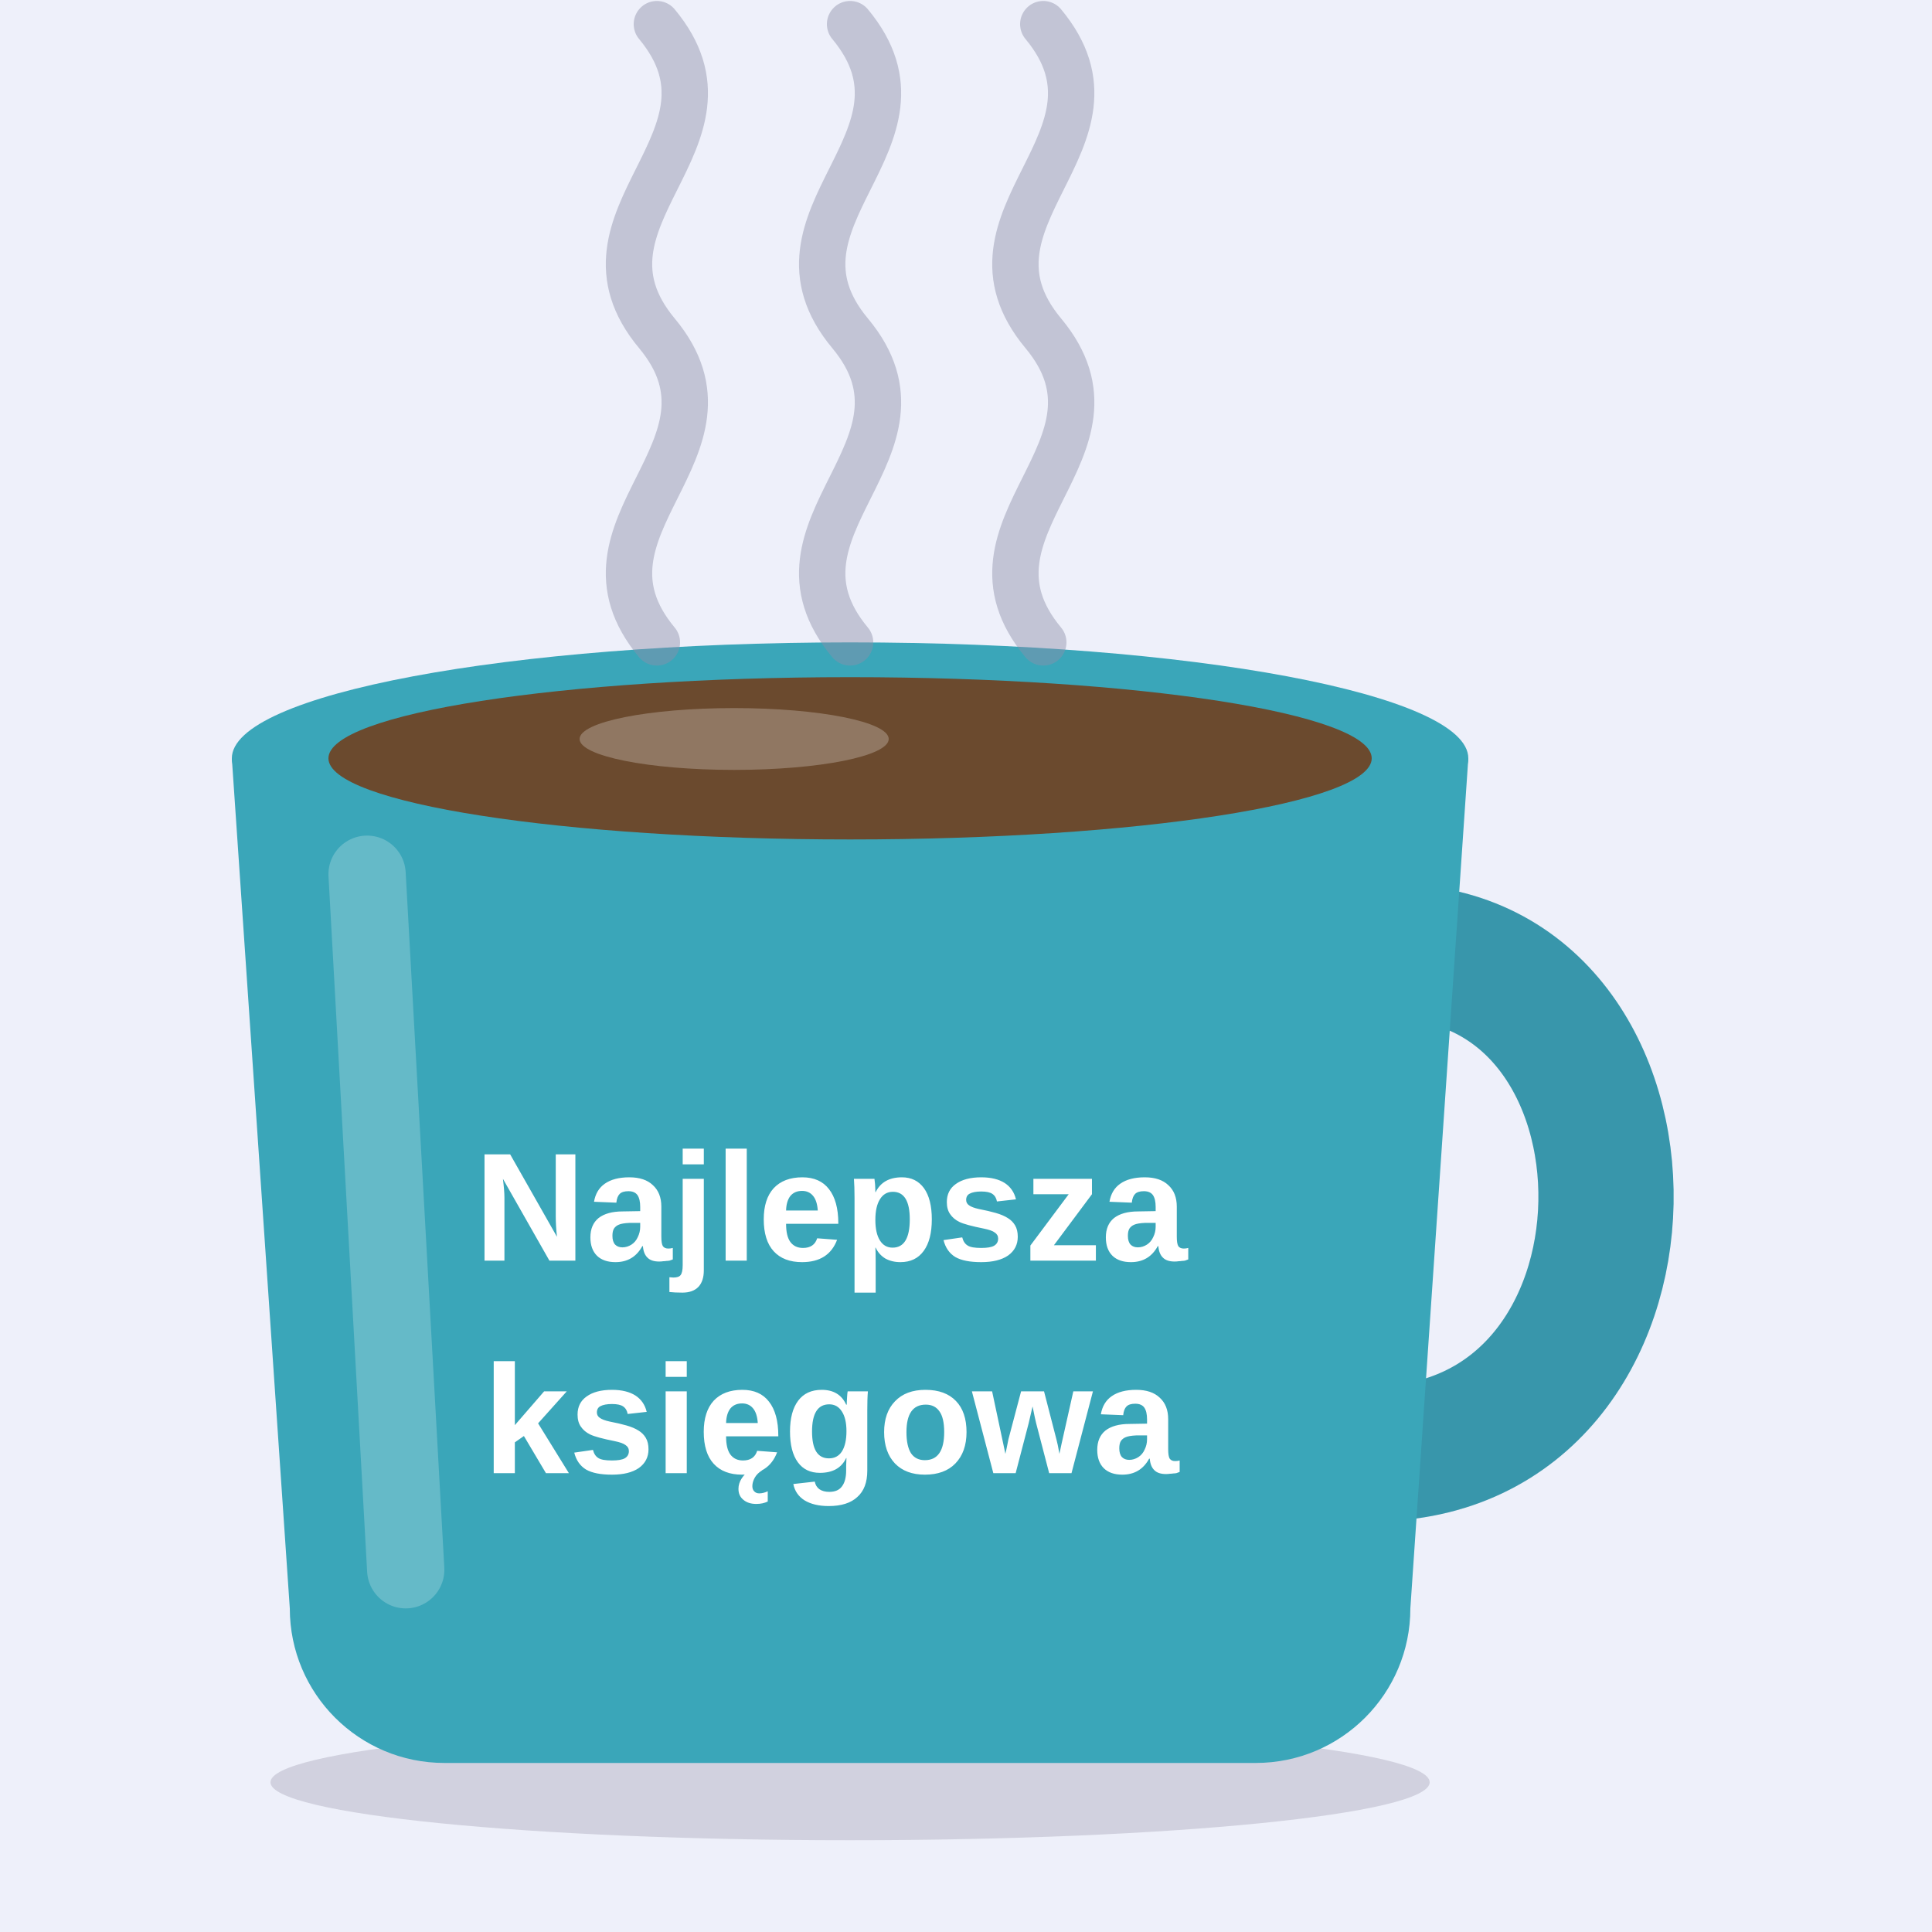
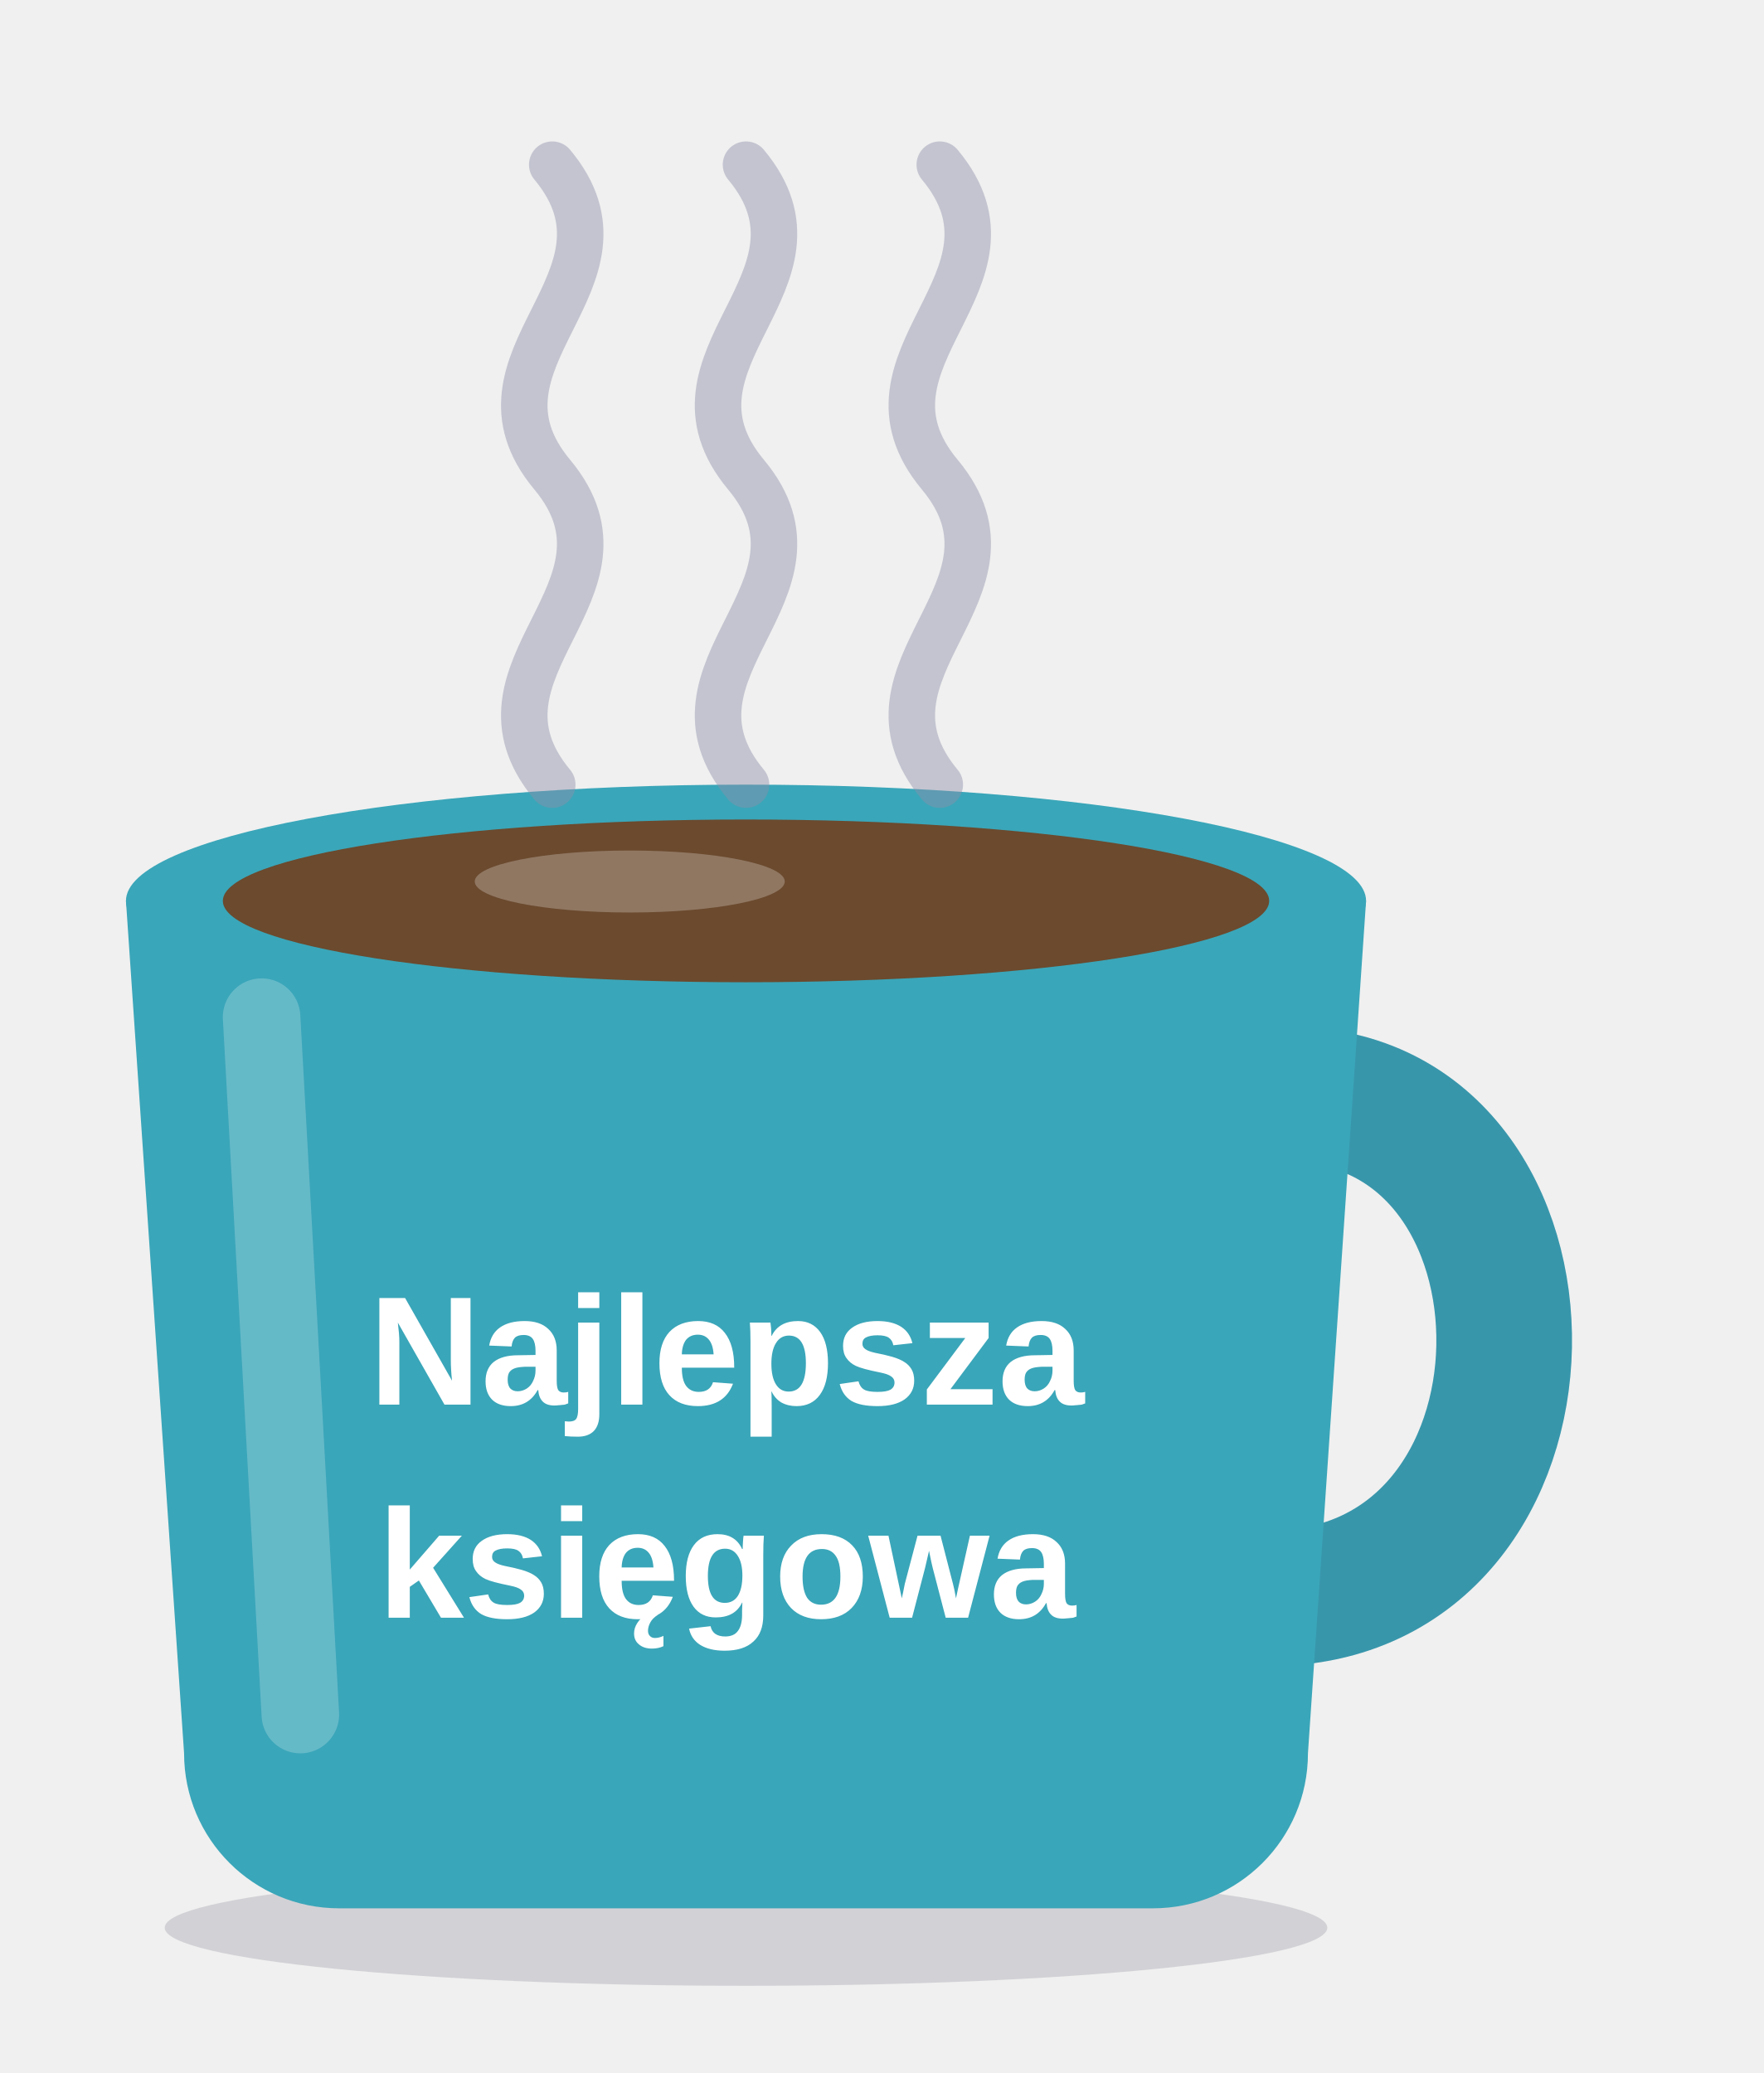
- <svg xmlns="http://www.w3.org/2000/svg" id="static" viewBox="0 0 800 800" width="800" height="800" font-family="Arial, Helvetica, sans-serif">
+ <svg xmlns="http://www.w3.org/2000/svg" id="static" viewBox="0 0 728 856" width="728" height="856" font-family="Arial, Helvetica, sans-serif">
  <style>
.a-blink{animation:a-blink 1.2s ease-in-out infinite}
.a-blink-slow{animation:a-blink 3s ease-in-out infinite}
.a-glow{animation:a-glow 5s ease-in-out infinite}
.a-pulse{animation:a-pulse 2.2s ease-in-out infinite}
.a-steam{animation:a-steam 2.8s ease-in-out infinite;transform-box:fill-box;transform-origin:center bottom}
.a-sway{animation:a-sway 6s ease-in-out infinite;transform-box:fill-box;transform-origin:center bottom}
.a-flutter{animation:a-flutter 4.5s ease-in-out infinite;transform-box:fill-box;transform-origin:center top}
.a-bounce{animation:a-bounce 2.6s ease-in-out infinite;transform-box:fill-box;transform-origin:center}
.a-ring{animation:a-ring 1.2s ease-in-out infinite;transform-box:fill-box;transform-origin:center}
.a-wave{animation:a-wave 1.2s ease-out infinite}
.a-grow{animation:a-grow .9s ease-in-out infinite;transform-box:fill-box;transform-origin:center}
.a-shimmer{animation:a-shimmer 3.5s ease-in-out infinite}
.d1{animation-delay:.35s}.d2{animation-delay:.7s}
@keyframes a-blink{0%,100%{opacity:1}50%{opacity:.2}}
@keyframes a-glow{0%,100%{opacity:1}50%{opacity:.65}}
@keyframes a-pulse{0%,100%{opacity:1}50%{opacity:.45}}
@keyframes a-steam{0%{opacity:0;transform:translateY(6px)}40%{opacity:.9}100%{opacity:0;transform:translateY(-10px)}}
@keyframes a-sway{0%,100%{transform:rotate(0)}50%{transform:rotate(1.6deg)}}
@keyframes a-flutter{0%,100%{transform:rotate(0)}50%{transform:rotate(-1.4deg)}}
@keyframes a-bounce{0%,70%,100%{transform:scale(1)}80%{transform:scale(1.18)}90%{transform:scale(.95)}}
@keyframes a-ring{0%,100%{transform:rotate(0)}10%{transform:rotate(-2.5deg)}20%{transform:rotate(2.5deg)}30%{transform:rotate(-2.5deg)}40%{transform:rotate(0)}}
@keyframes a-wave{0%{opacity:0}30%{opacity:1}100%{opacity:0}}
@keyframes a-grow{0%,100%{transform:scale(1)}50%{transform:scale(1.12)}}
@keyframes a-shimmer{0%,100%{opacity:.55}50%{opacity:1}}
@media (prefers-reduced-motion: reduce){*{animation:none!important}}
#static:target *{animation:none!important}
</style>
-   <rect width="800" height="800" fill="#EEF0FA" />
-   <g id="item-kubek" transform="translate(80 250) scale(8)">
+   <g id="item-kubek" transform="translate(36 308) scale(8)">
    <ellipse cx="34" cy="61" rx="30" ry="3" fill="#2B2440" opacity="0.15" />
    <path d="M62 18 c15 0 15 26 -1 26" fill="none" stroke="#3AA6B9" stroke-width="7" stroke-linecap="round" />
    <path d="M62 18 c15 0 15 26 -1 26" fill="none" stroke="#2B2440" stroke-width="7" stroke-linecap="round" opacity="0.12" />
    <path d="M2 8 h64 l-3 44 a8 8 0 0 1 -8 8 h-42 a8 8 0 0 1 -8 -8 z" fill="#3AA6B9" />
    <path d="M9 14 l2 36" stroke="#FFFFFF" stroke-width="4" stroke-linecap="round" opacity="0.22" />
    <ellipse cx="34" cy="8" rx="32" ry="6" fill="#3AA6B9" />
    <ellipse cx="34" cy="8" rx="27" ry="4.2" fill="#6B4A2E" />
    <ellipse cx="28" cy="7" rx="8" ry="1.6" fill="#FFFFFF" opacity="0.25" />
    <text x="33" y="34" font-size="8" fill="#FFFFFF" font-weight="bold" text-anchor="middle">Najlepsza</text>
    <text x="33" y="45" font-size="8" fill="#FFFFFF" font-weight="bold" text-anchor="middle">księgowa</text>
    <g class="a-steam">
      <path d="M24 2 c-5 -6 5 -10 0 -16 c-5 -6 5 -10 0 -16" fill="none" stroke="#8C8FA8" stroke-width="2.4" stroke-linecap="round" opacity="0.45" />
    </g>
    <g class="a-steam d1">
      <path d="M34 2 c-5 -6 5 -10 0 -16 c-5 -6 5 -10 0 -16" fill="none" stroke="#8C8FA8" stroke-width="2.4" stroke-linecap="round" opacity="0.45" />
    </g>
    <g class="a-steam d2">
      <path d="M44 2 c-5 -6 5 -10 0 -16 c-5 -6 5 -10 0 -16" fill="none" stroke="#8C8FA8" stroke-width="2.4" stroke-linecap="round" opacity="0.45" />
    </g>
  </g>
</svg>
